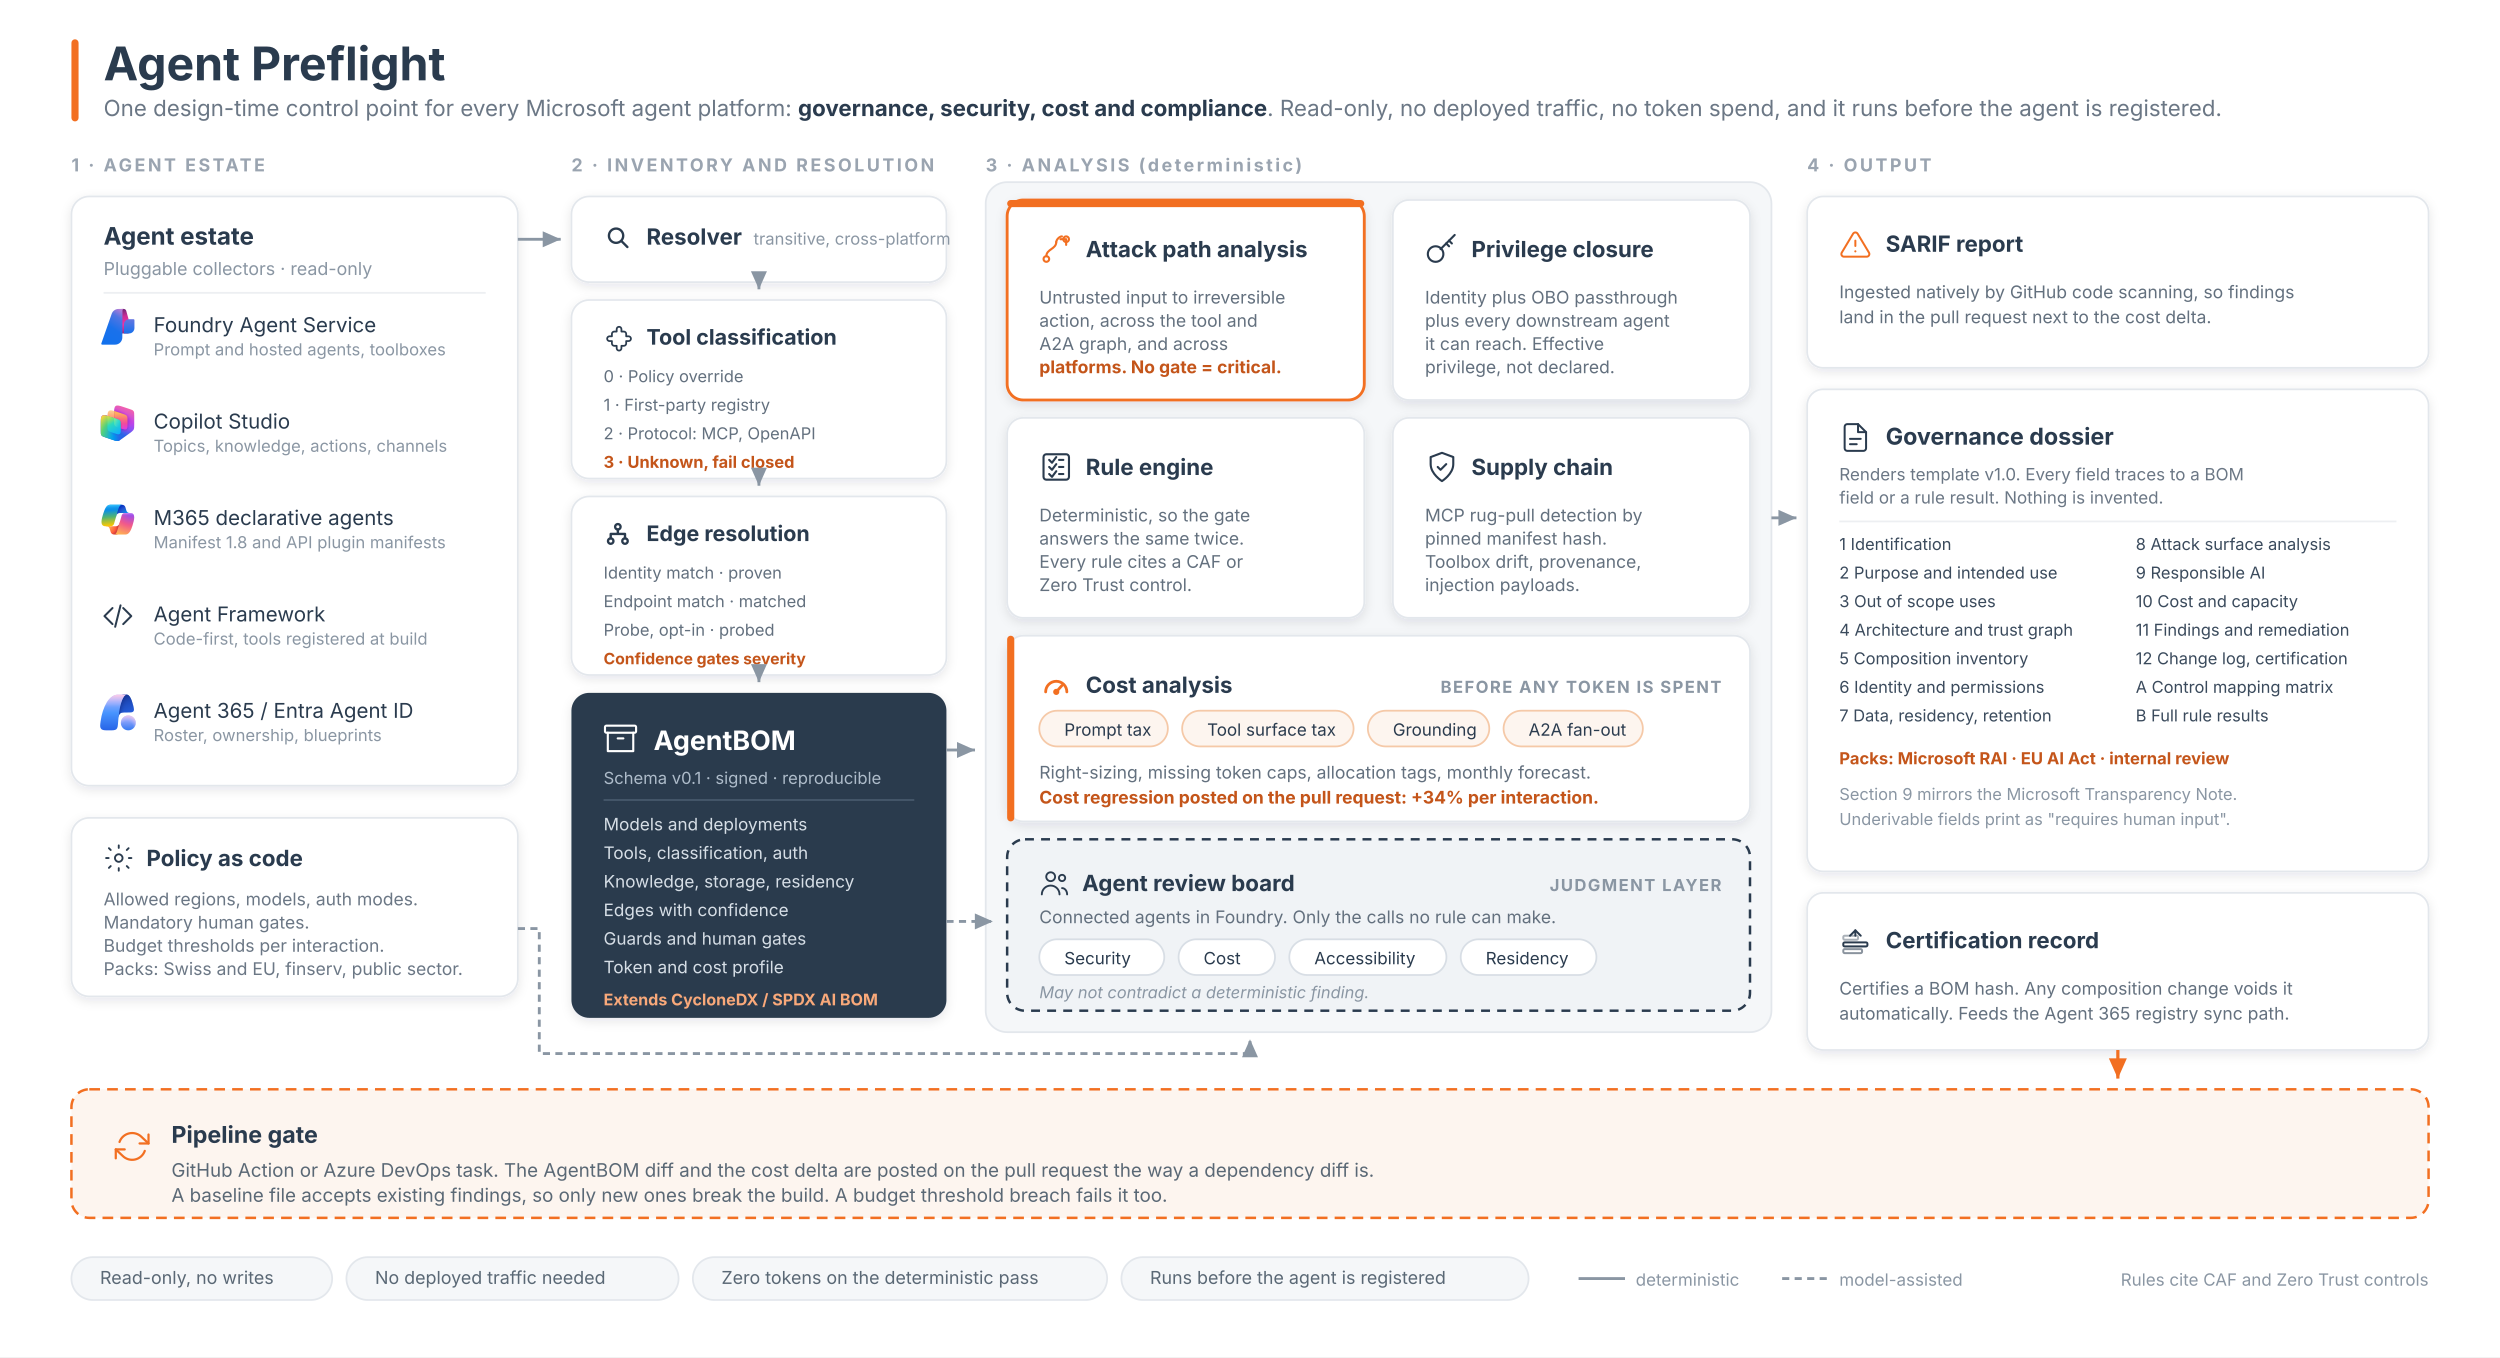
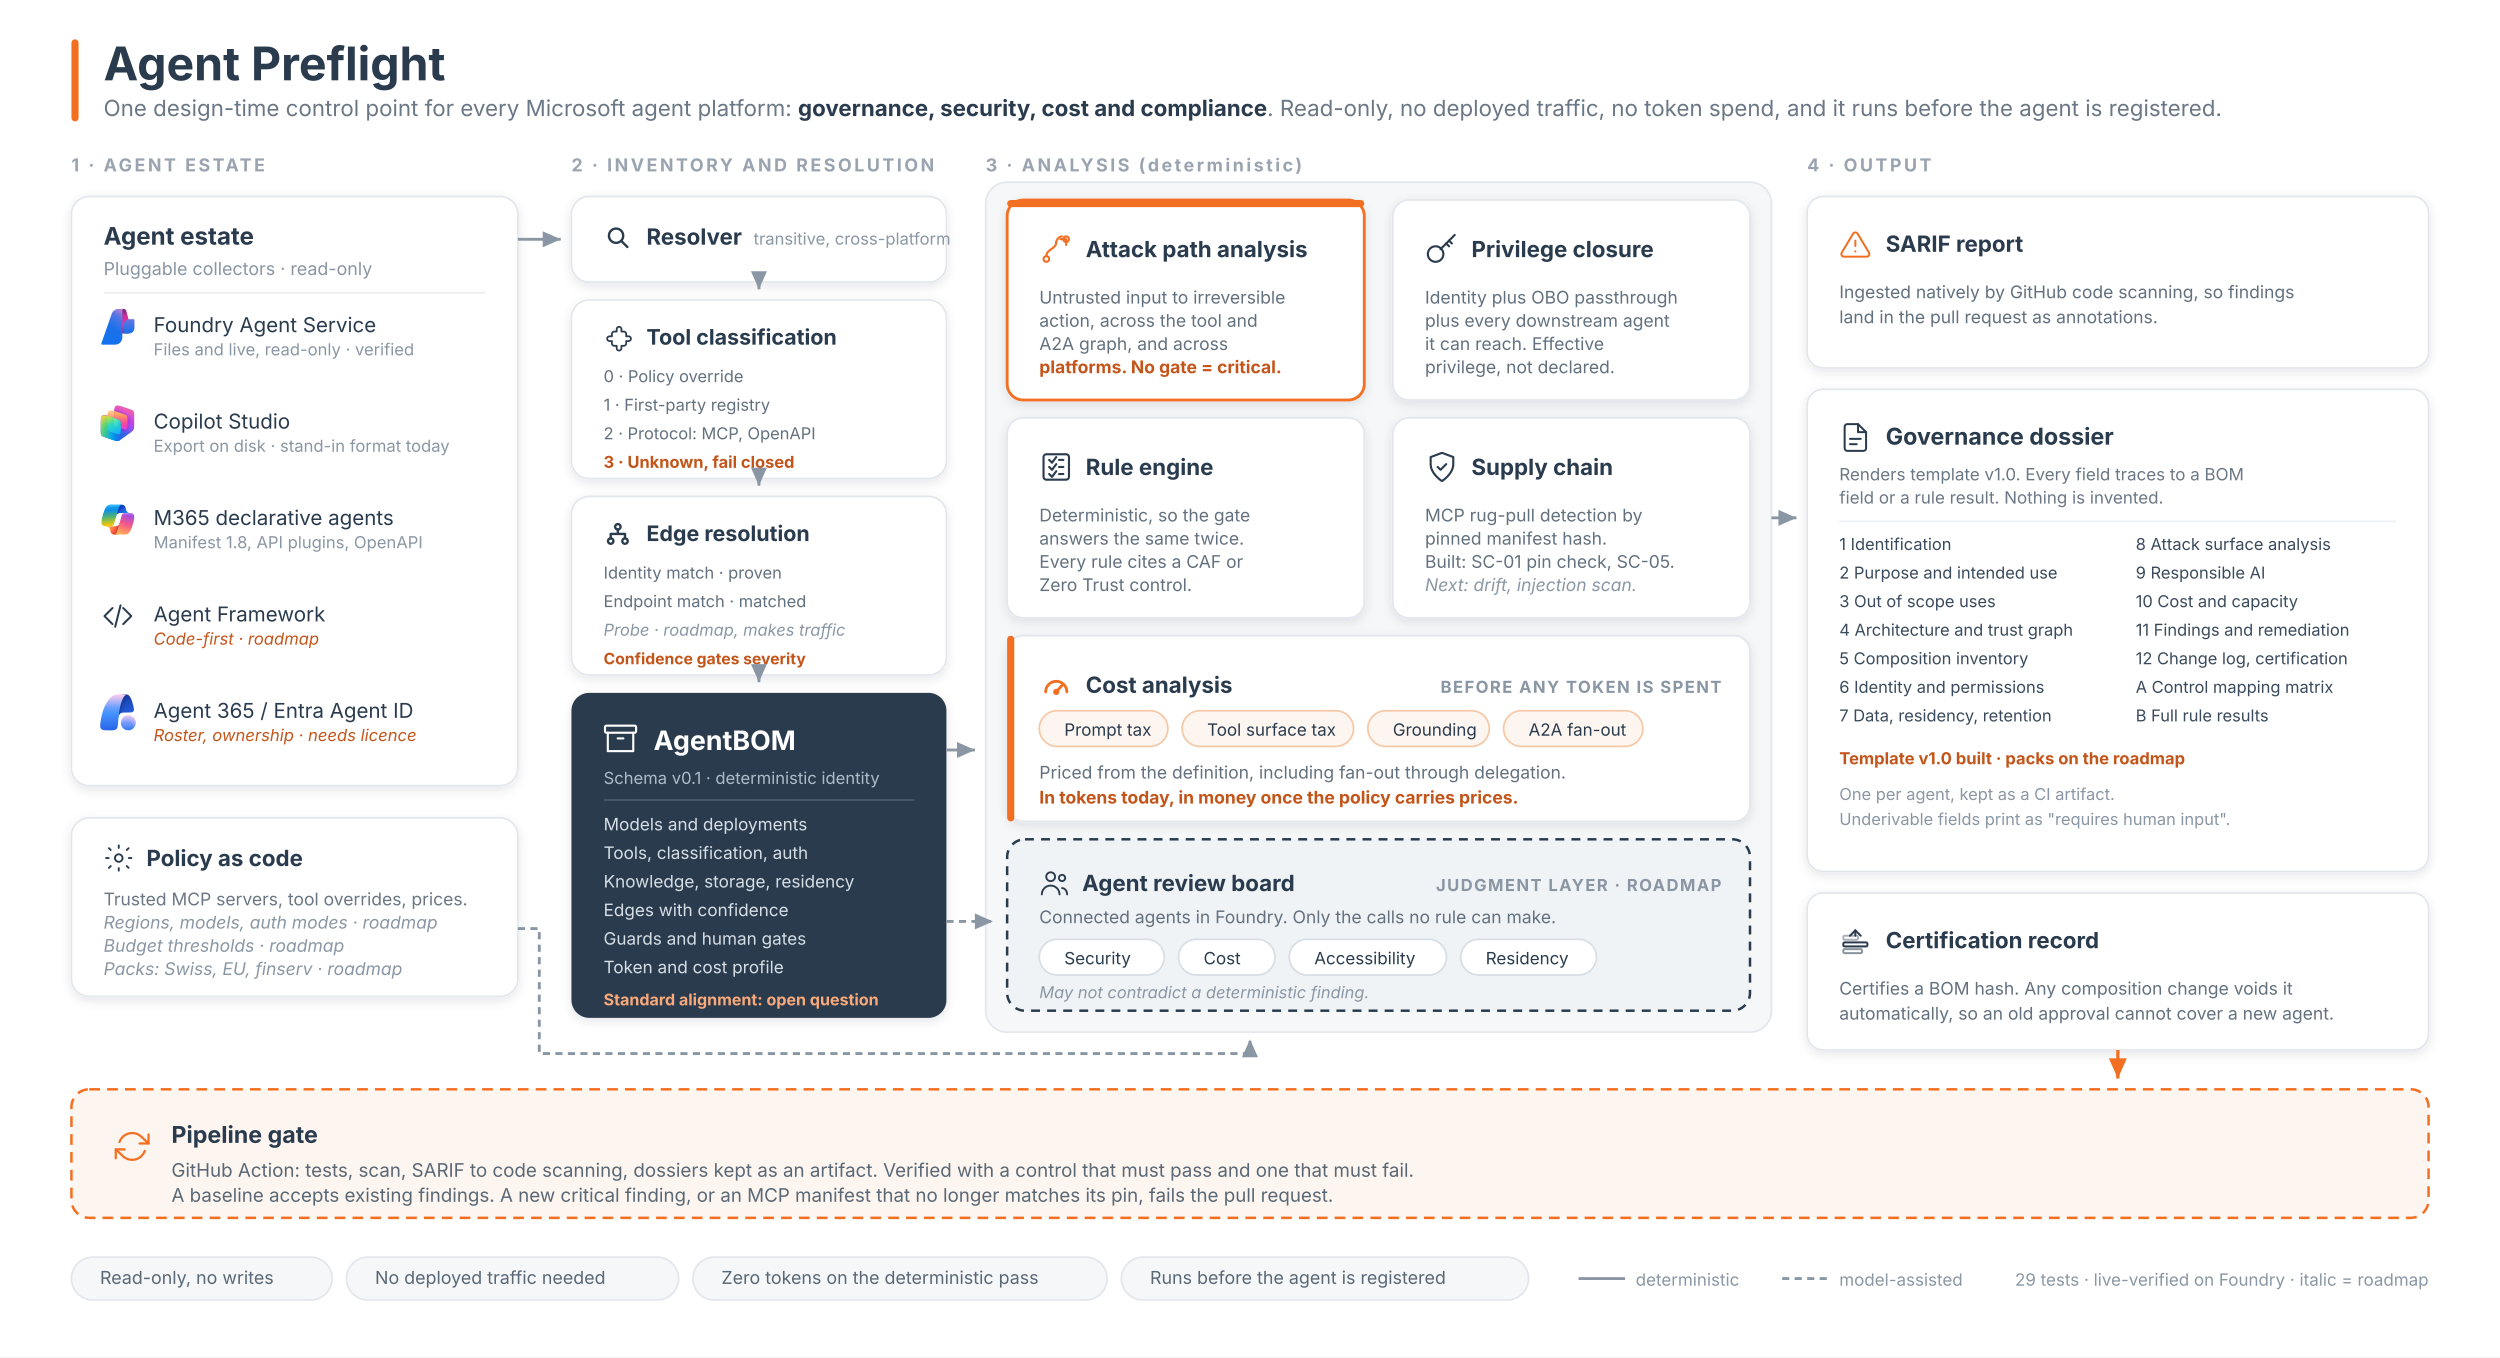
<svg xmlns="http://www.w3.org/2000/svg" viewBox="0 0 1400 760" width="1400" height="760" font-family="Segoe UI, Inter, system-ui, -apple-system, Arial, sans-serif">
  <defs>
    <filter id="sh" x="-20%" y="-20%" width="140%" height="140%">
      <feDropShadow dx="0" dy="2" stdDeviation="3" flood-color="#0B1B2B" flood-opacity="0.10" />
    </filter>
    <marker id="ah" viewBox="0 0 10 10" refX="9" refY="5" markerWidth="7" markerHeight="7" orient="auto-start-reverse">
      <path d="M0,1 L9,5 L0,9 z" fill="#8A96A3" />
    </marker>
    <marker id="aho" viewBox="0 0 10 10" refX="9" refY="5" markerWidth="7" markerHeight="7" orient="auto-start-reverse">
      <path d="M0,1 L9,5 L0,9 z" fill="#F26F21" />
    </marker>
    <symbol id="ico-brain" viewBox="0 0 24 24" fill="none" stroke="currentColor" stroke-width="1.5" stroke-linecap="round" stroke-linejoin="round">
      <path d="M12 5C12 3.343 13.343 2 15 2c1.657 0 3 1.343 3 3 1.105 0 2 .895 2 2v1.5c0 .828-.672 1.5-1.5 1.5H19v3c0 2.761-2.239 5-5 5h-4c-2.761 0-5-2.239-5-5V10H4.5C3.672 10 3 9.328 3 8.5V7c0-1.105.895-2 2-2 0-1.657 1.343-3 3-3 1.657 0 3 1.343 3 3h1z" />
      <line x1="9" y1="17" x2="9" y2="21" />
      <line x1="15" y1="17" x2="15" y2="21" />
      <line x1="9" y1="21" x2="15" y2="21" />
    </symbol>
    <symbol id="ico-puzzle" viewBox="0 0 24 24" fill="none" stroke="currentColor" stroke-width="1.5" stroke-linecap="round" stroke-linejoin="round">
      <path d="M19 11V9a2 2 0 0 0-2-2h-2V5a2 2 0 0 0-4 0v2H9a2 2 0 0 0-2 2v2H5a2 2 0 0 0 0 4h2v2a2 2 0 0 0 2 2h2v2a2 2 0 0 0 4 0v-2h2a2 2 0 0 0 2-2v-2h2a2 2 0 0 0 0-4h-2z" />
    </symbol>
    <symbol id="ico-code" viewBox="0 0 24 24" fill="none" stroke="currentColor" stroke-width="1.5" stroke-linecap="round" stroke-linejoin="round">
      <polyline points="16,18 22,12 16,6" />
      <polyline points="8,6 2,12 8,18" />
      <line x1="14" y1="4" x2="10" y2="20" />
    </symbol>
    <symbol id="ico-org" viewBox="0 0 24 24" fill="none" stroke="currentColor" stroke-width="2" stroke-linecap="round" stroke-linejoin="round">
      <circle cx="12" cy="6" r="2.3" />
      <circle cx="6" cy="18" r="2.3" />
      <circle cx="18" cy="18" r="2.3" />
      <path d="M12 8.3 V12 M6 12 H18 M6 12 V15.7 M18 12 V15.7" />
    </symbol>
    <symbol id="ico-search" viewBox="0 0 24 24" fill="none" stroke="currentColor" stroke-width="2" stroke-linecap="round" stroke-linejoin="round">
      <circle cx="10.5" cy="10.5" r="6" />
      <line x1="15" y1="15" x2="20" y2="20" />
    </symbol>
    <symbol id="ico-archive" viewBox="0 0 24 24" fill="none" stroke="currentColor" stroke-width="1.5" stroke-linecap="round" stroke-linejoin="round">
      <polyline points="21,8 21,21 3,21 3,8" />
      <rect x="1" y="3" width="22" height="5" rx="1" />
      <line x1="10" y1="12" x2="14" y2="12" />
    </symbol>
    <symbol id="ico-route" viewBox="0 0 24 24" fill="none" stroke="currentColor" stroke-width="1.5" stroke-linecap="round" stroke-linejoin="round">
      <circle cx="5" cy="19" r="2" />
      <circle cx="19" cy="5" r="2" />
      <path d="M5 17C5 12 12 12 12 7" />
      <path d="M12 7C12 5.343 14.343 3 16 3" />
      <polyline points="15,5 19,5 19,9" />
    </symbol>
    <symbol id="ico-key" viewBox="0 0 24 24" fill="none" stroke="currentColor" stroke-width="1.5" stroke-linecap="round" stroke-linejoin="round">
      <circle cx="7.5" cy="15.5" r="5.5" />
      <path d="M21 2L11 12" />
      <path d="M15 8l2 2" />
      <path d="M17 6l2 2" />
    </symbol>
    <symbol id="ico-checklist" viewBox="0 0 24 24" fill="none" stroke="currentColor" stroke-width="1.5" stroke-linecap="round" stroke-linejoin="round">
      <rect x="3" y="3" width="18" height="18" rx="2" />
      <polyline points="7,12 9,14 12,10" />
      <line x1="14" y1="12" x2="17" y2="12" />
      <polyline points="7,7 9,9 12,5" />
      <line x1="14" y1="7" x2="17" y2="7" />
      <polyline points="7,17 9,19 12,15" />
      <line x1="14" y1="17" x2="17" y2="17" />
    </symbol>
    <symbol id="ico-shield" viewBox="0 0 24 24" fill="none" stroke="currentColor" stroke-width="1.5" stroke-linecap="round" stroke-linejoin="round">
      <path d="M12 22C12 22 4 17 4 10V5l8-3 8 3v5c0 7-8 12-8 12z" />
      <polyline points="9,12 11,14 15,10" />
    </symbol>
    <symbol id="ico-people" viewBox="0 0 24 24" fill="none" stroke="currentColor" stroke-width="1.5" stroke-linecap="round" stroke-linejoin="round">
      <circle cx="9" cy="7" r="3.5" />
      <path d="M2 21c0-3.866 3.134-7 7-7s7 3.134 7 7" />
      <circle cx="18" cy="8" r="2.5" />
      <path d="M22 21c0-2.761-1.791-5-4-5" />
    </symbol>
    <symbol id="ico-settings" viewBox="0 0 24 24" fill="none" stroke="currentColor" stroke-width="1.5" stroke-linecap="round" stroke-linejoin="round">
      <circle cx="12" cy="12" r="3" />
      <path d="M12 2v2M12 20v2M4.22 4.22l1.42 1.42M18.36 18.36l1.42 1.42M2 12h2M20 12h2M4.22 19.78l1.42-1.42M18.36 5.64l1.42-1.42" />
    </symbol>
    <symbol id="ico-warning" viewBox="0 0 24 24" fill="none" stroke="currentColor" stroke-width="1.5" stroke-linecap="round" stroke-linejoin="round">
      <path d="M10.29 3.86L1.82 18a2 2 0 0 0 1.71 3h16.94a2 2 0 0 0 1.71-3L13.71 3.86a2 2 0 0 0-3.42 0z" />
      <line x1="12" y1="9" x2="12" y2="13" />
      <circle cx="12" cy="17" r="0.8" fill="currentColor" stroke="none" />
    </symbol>
    <symbol id="ico-document" viewBox="0 0 24 24" fill="none" stroke="currentColor" stroke-width="1.5" stroke-linecap="round" stroke-linejoin="round">
      <path d="M14 2H6a2 2 0 0 0-2 2v16a2 2 0 0 0 2 2h12a2 2 0 0 0 2-2V8z" />
      <polyline points="14,2 14,8 20,8" />
      <line x1="8" y1="13" x2="16" y2="13" />
      <line x1="8" y1="17" x2="13" y2="17" />
    </symbol>
    <symbol id="ico-version" viewBox="0 0 24 24" fill="none" stroke="currentColor" stroke-width="1.5" stroke-linecap="round" stroke-linejoin="round">
      <path d="M12 8V4l-4 4" />
      <path d="M12 4l4 4" />
      <rect x="3" y="13" width="18" height="3" rx="1" />
      <rect x="3" y="18" width="14" height="3" rx="1" opacity="0.55" />
      <rect x="3" y="8" width="11" height="3" rx="1" opacity="0.4" />
    </symbol>
    <symbol id="ico-refresh" viewBox="0 0 24 24" fill="none" stroke="currentColor" stroke-width="1.5" stroke-linecap="round" stroke-linejoin="round">
      <polyline points="23,4 23,10 17,10" />
      <polyline points="1,20 1,14 7,14" />
      <path d="M3.51 9a9 9 0 0 1 14.85-3.36L23 10M1 14l4.64 4.36A9 9 0 0 0 20.49 15" />
    </symbol>
    <symbol id="ico-gauge" viewBox="0 0 24 24" fill="none" stroke="currentColor" stroke-width="2" stroke-linecap="round" stroke-linejoin="round">
      <path d="M4.5 17 A7.5 7.5 0 0 1 19.5 17" />
      <line x1="12" y1="17" x2="16" y2="12.5" />
      <circle cx="12" cy="17" r="1.2" />
    </symbol>
    <symbol id="ico-foundry" viewBox="0 0 18 18">
      <defs>
        <linearGradient id="fd1" x1="-603.563" y1="-218.378" x2="-606.6" y2="-206.22" gradientTransform="translate(617.126 -205.758) scale(1 -1)" gradientUnits="userSpaceOnUse">
          <stop offset="0" stop-color="#712575" />
          <stop offset=".18" stop-color="#bf2c92" />
          <stop offset=".4" stop-color="#f131a5" />
          <stop offset=".72" stop-color="#c92d96" />
          <stop offset="1" stop-color="#712575" />
        </linearGradient>
        <linearGradient id="fd2" x1="-602.412" y1="-206.025" x2="-602.412" y2="-223.175" gradientTransform="translate(617.126 -205.758) scale(1 -1)" gradientUnits="userSpaceOnUse">
          <stop offset="0" stop-color="#da7ed0" />
          <stop offset=".3" stop-color="#6276e1" />
          <stop offset=".67" stop-color="#1d71eb" />
          <stop offset="1" stop-color="#1171ed" />
        </linearGradient>
        <linearGradient id="fd3" x1="-603.438" y1="-206.414" x2="-614.807" y2="-224.644" gradientTransform="translate(617.126 -205.758) scale(1 -1)" gradientUnits="userSpaceOnUse">
          <stop offset="0" stop-color="#da7ed0" />
          <stop offset=".25" stop-color="#5175e3" />
          <stop offset=".54" stop-color="#1a71eb" />
          <stop offset="1" stop-color="#1171ed" />
        </linearGradient>
      </defs>
      <path d="m12.061.012c.534,0,1.008.401,1.178.984s1.166,4.19,1.166,4.19v7.166h-3.607l.073-12.352h1.19v.012Z" fill="url(#fd1)" fill-rule="evenodd" />
      <path d="m17.356,5.611c0-.255-.206-.449-.449-.449h-2.126c-1.494,0-2.709,1.215-2.709,2.709v4.494h2.575c1.494,0,2.709-1.215,2.709-2.709v-4.045Z" fill="url(#fd2)" />
      <path d="m12.061.012c-.413,0-.741.328-.741.741l-.073,13.64c0,1.992-1.615,3.607-3.607,3.607H1.093c-.316,0-.522-.304-.425-.595L5.915,2.429C6.425.984,7.785.012,9.316.012h2.757-.012Z" fill="url(#fd3)" fill-rule="evenodd" />
    </symbol>
    <symbol id="ico-cstudio" viewBox="0 0 96 96">
      <defs>
        <linearGradient id="cs0" x1="53.5" y1="77" x2="81" y2="10" gradientUnits="userSpaceOnUse">
          <stop stop-color="#2764E7" />
          <stop offset="0.307" stop-color="#8B52F4" />
          <stop offset="0.545" stop-color="#BB45EA" />
          <stop offset="0.804" stop-color="#DB56C6" />
          <stop offset="1" stop-color="#F462AB" />
        </linearGradient>
        <radialGradient id="cs1" cx="0" cy="0" r="1" gradientUnits="userSpaceOnUse" gradientTransform="translate(52.5 45) rotate(43.8065) scale(33.9485 21.4653)">
          <stop offset="0.549" stop-color="#5B2AB5" />
          <stop offset="1" stop-color="#A931D8" stop-opacity="0" />
        </radialGradient>
        <radialGradient id="cs2" cx="0" cy="0" r="1" gradientUnits="userSpaceOnUse" gradientTransform="translate(44 34) rotate(17.7004) scale(49.3356 24.5964)">
          <stop offset="0.528" stop-color="#9529C2" />
          <stop offset="1" stop-color="#DD3CE2" stop-opacity="0" />
        </radialGradient>
        <radialGradient id="cs3" cx="0" cy="0" r="1" gradientUnits="userSpaceOnUse" gradientTransform="translate(61.3922 89.3373) rotate(-124.89) scale(82.0935 82.0935)">
          <stop stop-color="#2764E7" />
          <stop offset="0.225" stop-color="#0094F0" />
          <stop offset="0.443" stop-color="#19B2CE" />
          <stop offset="0.7" stop-color="#52D17C" />
          <stop offset="1" stop-color="#FFD638" />
        </radialGradient>
        <linearGradient id="cs4" x1="19.544" y1="82.71" x2="53.845" y2="82.71" gradientUnits="userSpaceOnUse">
          <stop stop-color="#16BBDA" stop-opacity="0" />
          <stop offset="0.535" stop-color="#0094F0" />
          <stop offset="1" stop-color="#2764E7" />
        </linearGradient>
        <radialGradient id="cs5" cx="0" cy="0" r="1" gradientTransform="matrix(23 12.9998 8.90874 -13.0499 43 67.9995)" gradientUnits="userSpaceOnUse">
          <stop stop-color="#1B44B1" />
          <stop offset="1" stop-color="#367AF2" stop-opacity="0" />
        </radialGradient>
        <linearGradient id="cs6" x1="33.5" y1="32.5" x2="34" y2="13" gradientUnits="userSpaceOnUse">
          <stop stop-color="#FF9C70" />
          <stop offset="1" stop-color="#FFD394" />
        </linearGradient>
        <linearGradient id="cs8" x1="58" y1="20" x2="58.5" y2="64.5" gradientUnits="userSpaceOnUse">
          <stop stop-color="#FFB357" />
          <stop offset="0.38" stop-color="#FB6F7B" />
          <stop offset="0.66" stop-color="#F24A9D" />
          <stop offset="1" stop-color="#DD3CE2" />
        </linearGradient>
        <radialGradient id="cs9" cx="0" cy="0" r="1" gradientUnits="userSpaceOnUse" gradientTransform="translate(40 54) rotate(12.702) scale(24.0895 24.0895)">
          <stop offset="0.568" stop-color="#D7257D" />
          <stop offset="1" stop-color="#F462AB" stop-opacity="0" />
        </radialGradient>
        <linearGradient id="cs10" x1="50.03" y1="77.371" x2="20" y2="25.687" gradientUnits="userSpaceOnUse">
          <stop stop-color="#0FAFFF" />
          <stop offset="0.548" stop-color="#2BDABE" />
          <stop offset="0.766" stop-color="#88E06C" />
          <stop offset="1" stop-color="#FFD638" />
        </linearGradient>
        <linearGradient id="cs11" x1="36" y1="44.5" x2="53" y2="50.5" gradientUnits="userSpaceOnUse">
          <stop stop-color="#76EB95" />
          <stop offset="1" stop-color="#3BD5FF" stop-opacity="0" />
        </linearGradient>
      </defs>
      <path d="M64.324 4.774C52.312 0.77 46.305 -1.23 42.152 1.763C38 4.756 38 11.087 38 23.749V33.999L28.324 30.774C16.312 26.77 10.305 24.77 6.152 27.763C2 30.756 2 37.087 2 49.749V67.585C2 74.542 2 78.021 3.887 80.64C5.774 83.259 9.076 84.36 15.676 86.56L20.002 87.999L20 88.001L33.891 92.63C41.053 95.017 44.634 96.212 48.217 95.661C51.8 95.111 54.858 92.896 60.973 88.468L79.596 74.984C84.624 71.342 87.571 69.203 89.369 66.757C89.551 66.519 89.721 66.27 89.879 66.005C90.05 65.73 90.212 65.452 90.359 65.163C92 61.95 92 58.195 92 50.685V28.415C92 21.458 92.001 17.979 90.113 15.36C88.226 12.742 84.924 11.643 78.324 9.442L64.324 4.774Z" fill="url(#cs0)" />
      <path d="M64.324 4.774C52.312 0.77 46.305 -1.23 42.152 1.763C38 4.756 38 11.087 38 23.749V33.999L28.324 30.774C16.312 26.77 10.305 24.77 6.152 27.763C2 30.756 2 37.087 2 49.749V67.585C2 74.542 2 78.021 3.887 80.64C5.774 83.259 9.076 84.36 15.676 86.56L20.002 87.999L20 88.001L33.891 92.63C41.053 95.017 44.634 96.212 48.217 95.661C51.8 95.111 54.858 92.896 60.973 88.468L79.596 74.984C84.624 71.342 87.571 69.203 89.369 66.757C89.551 66.519 89.721 66.27 89.879 66.005C90.05 65.73 90.212 65.452 90.359 65.163C92 61.95 92 58.195 92 50.685V28.415C92 21.458 92.001 17.979 90.113 15.36C88.226 12.742 84.924 11.643 78.324 9.442L64.324 4.774Z" fill="url(#cs1)" />
      <path d="M64.324 4.774C52.312 0.77 46.305 -1.23 42.152 1.763C38 4.756 38 11.087 38 23.749V33.999L28.324 30.774C16.312 26.77 10.305 24.77 6.152 27.763C2 30.756 2 37.087 2 49.749V67.585C2 74.542 2 78.021 3.887 80.64C5.774 83.259 9.076 84.36 15.676 86.56L20.002 87.999L20 88.001L33.891 92.63C41.053 95.017 44.634 96.212 48.217 95.661C51.8 95.111 54.858 92.896 60.973 88.468L79.596 74.984C84.624 71.342 87.571 69.203 89.369 66.757C89.551 66.519 89.721 66.27 89.879 66.005C90.05 65.73 90.212 65.452 90.359 65.163C92 61.95 92 58.195 92 50.685V28.415C92 21.458 92.001 17.979 90.113 15.36C88.226 12.742 84.924 11.643 78.324 9.442L64.324 4.774Z" fill="url(#cs2)" />
      <path d="M56 54.415C56 47.458 56 43.979 54.112 41.36C52.225 38.742 48.925 37.642 42.325 35.441L28.325 30.775C16.312 26.771 10.306 24.768 6.153 27.762C2 30.755 2 37.086 2 49.748V67.585C2 74.542 2 78.021 3.888 80.639C5.775 83.258 9.075 84.358 15.675 86.558L29.675 91.225C41.688 95.229 47.694 97.231 51.847 94.238C56 91.245 56 84.914 56 72.251V54.415Z" fill="url(#cs3)" />
      <path d="M56 54.415C56 47.458 56 43.979 54.112 41.36C52.225 38.742 48.925 37.642 42.325 35.441L28.325 30.775C16.312 26.771 10.306 24.768 6.153 27.762C2 30.755 2 37.086 2 49.748V67.585C2 74.542 2 78.021 3.888 80.639C5.775 83.258 9.075 84.358 15.675 86.558L29.675 91.225C41.688 95.229 47.694 97.231 51.847 94.238C56 91.245 56 84.914 56 72.251V54.415Z" fill="url(#cs4)" />
      <path d="M92 50.685C92 58.195 92 61.95 90.359 65.163C90.212 65.452 90.05 65.73 89.879 66.005C89.721 66.27 89.551 66.519 89.369 66.757C87.571 69.203 84.624 71.342 79.596 74.983L60.973 88.468C54.858 92.896 51.8 95.111 48.217 95.661C44.634 96.212 41.053 95.017 33.891 92.63L25.216 89.739L20 88L20.002 87.999L16.782 86.928L15.222 86.407C8.923 84.307 5.73 83.198 3.887 80.64C2 78.021 2 74.542 2 67.585V49.749C2 48.432 2.001 47.184 2.006 46.001L56 61.501L92 35.001V50.685Z" fill="url(#cs5)" />
      <path d="M38.074 15.104C31.303 13.067 27.222 12.55 24.152 14.762C21.079 16.977 20.281 21.02 20.073 28.103C22.463 28.822 25.189 29.731 28.323 30.775L37.999 34V23.749C37.999 20.457 38.001 17.593 38.074 15.104Z" fill="url(#cs6)" />
      <path d="M38.074 15.104C38.001 17.592 38 20.456 38 23.748V41.585C38 48.542 38 52.021 39.888 54.64C41.775 57.258 45.076 58.359 51.676 60.559L56 62C64.003 64.668 68.004 66.001 70.84 64.141C71.011 64.028 71.177 63.909 71.338 63.782C74 61.68 74 57.462 74 49.026V41.415C74 34.458 74 30.979 72.112 28.36C70.225 25.742 66.924 24.641 60.324 22.441L46.324 17.774C43.19 16.73 40.464 15.822 38.074 15.104Z" fill="url(#cs8)" />
      <path d="M38.074 15.104C38.001 17.592 38 20.456 38 23.748V41.585C38 48.542 38 52.021 39.888 54.64C41.775 57.258 45.076 58.359 51.676 60.559L56 62C64.003 64.668 68.004 66.001 70.84 64.141C71.011 64.028 71.177 63.909 71.338 63.782C74 61.68 74 57.462 74 49.026V41.415C74 34.458 74 30.979 72.112 28.36C70.225 25.742 66.924 24.641 60.324 22.441L46.324 17.774C43.19 16.73 40.464 15.822 38.074 15.104Z" fill="url(#cs9)" />
      <path d="M20.074 28.104C20.001 30.592 20 33.456 20 36.748V54.585C20 61.542 20 65.021 21.888 67.64C23.775 70.258 27.076 71.359 33.676 73.559L37.975 74.992C46.001 77.667 50.015 79.005 52.855 77.131C53.016 77.025 53.172 76.912 53.324 76.793C56 74.691 56 70.461 56 62V54.415C56 47.458 56 43.979 54.112 41.36C52.225 38.742 48.924 37.641 42.324 35.441L28.324 30.774C25.19 29.73 22.464 28.823 20.074 28.104Z" fill="url(#cs10)" />
      <path d="M38 41.585C38 48.542 38 52.021 39.888 54.64C41.775 57.258 45.076 58.358 51.676 60.559L56 62V54.415C56 47.458 56 43.979 54.112 41.36C52.225 38.742 48.924 37.641 42.324 35.441L38 34V41.585Z" fill="url(#cs11)" />
    </symbol>
    <symbol id="ico-m365copilot" viewBox="0 0 48 48">
      <defs>
        <radialGradient id="mc0" cx="0" cy="0" r="1" gradientUnits="userSpaceOnUse" gradientTransform="translate(38.005 20.5144) rotate(-129.304) scale(17.3033 16.2706)">
          <stop offset="0.096" stop-color="#00AEFF" />
          <stop offset="0.773" stop-color="#2253CE" />
          <stop offset="1" stop-color="#0736C4" />
        </radialGradient>
        <radialGradient id="mc1" cx="0" cy="0" r="1" gradientUnits="userSpaceOnUse" gradientTransform="translate(11.1215 32.8171) rotate(51.84) scale(15.9912 15.5119)">
          <stop stop-color="#FFB657" />
          <stop offset="0.634" stop-color="#FF5F3D" />
          <stop offset="0.923" stop-color="#C02B3C" />
        </radialGradient>
        <linearGradient id="mc2" x1="12.5" y1="7.5" x2="14.788" y2="33.975" gradientUnits="userSpaceOnUse">
          <stop offset="0.156" stop-color="#0D91E1" />
          <stop offset="0.487" stop-color="#52B471" />
          <stop offset="0.652" stop-color="#98BD42" />
          <stop offset="0.937" stop-color="#FFC800" />
        </linearGradient>
        <linearGradient id="mc3" x1="14.5" y1="4" x2="15.75" y2="32.885" gradientUnits="userSpaceOnUse">
          <stop stop-color="#3DCBFF" />
          <stop offset="0.247" stop-color="#0588F7" stop-opacity="0" />
        </linearGradient>
        <radialGradient id="mc4" cx="0" cy="0" r="1" gradientUnits="userSpaceOnUse" gradientTransform="translate(41.3187 12.2813) rotate(109.274) scale(38.3873 45.9867)">
          <stop offset="0.066" stop-color="#8C48FF" />
          <stop offset="0.5" stop-color="#F2598A" />
          <stop offset="0.896" stop-color="#FFB152" />
        </radialGradient>
        <linearGradient id="mc5" x1="42.586" y1="13.346" x2="42.569" y2="21.215" gradientUnits="userSpaceOnUse">
          <stop offset="0.058" stop-color="#F8ADFA" />
          <stop offset="0.708" stop-color="#A86EDD" stop-opacity="0" />
        </linearGradient>
      </defs>
      <path d="M34.142 7.325C33.563 5.354 31.755 4 29.7 4L28.349 4C26.114 4 24.198 5.596 23.795 7.794L21.48 20.407L22.055 18.442C22.632 16.468 24.442 15.111 26.499 15.111H34.352L37.646 16.394L40.821 15.111H39.895C37.84 15.111 36.032 13.757 35.453 11.786L34.142 7.325Z" fill="url(#mc0)" />
      <path d="M14.331 40.656C14.903 42.637 16.716 44 18.778 44H21.649C24.159 44 26.212 41.999 26.277 39.489L26.589 27.327L25.935 29.56C25.358 31.533 23.548 32.889 21.492 32.889L13.573 32.889L10.75 31.357L7.693 32.889H8.605C10.666 32.889 12.48 34.252 13.052 36.233L14.331 40.656Z" fill="url(#mc1)" />
      <path d="M29.499 4H13.46C8.877 4 6.128 10.057 4.295 16.113C2.123 23.289 -0.719 32.885 7.503 32.885H14.428C16.498 32.885 18.315 31.517 18.884 29.527C20.088 25.314 22.198 17.965 23.855 12.371C24.698 9.528 25.399 7.087 26.476 5.566C27.08 4.714 28.086 4 29.499 4Z" fill="url(#mc2)" />
      <path d="M29.499 4H13.46C8.877 4 6.128 10.057 4.295 16.113C2.123 23.289 -0.719 32.885 7.503 32.885H14.428C16.498 32.885 18.315 31.517 18.884 29.527C20.088 25.314 22.198 17.965 23.855 12.371C24.698 9.528 25.399 7.087 26.476 5.566C27.08 4.714 28.086 4 29.499 4Z" fill="url(#mc3)" />
      <path d="M18.498 44H34.537C39.12 44 41.87 37.942 43.703 31.885C45.874 24.708 48.716 15.11 40.495 15.11H33.569C31.5 15.11 29.683 16.478 29.114 18.468C27.91 22.682 25.8 30.032 24.142 35.627C23.3 38.471 22.598 40.913 21.521 42.434C20.918 43.286 19.911 44 18.498 44Z" fill="url(#mc4)" />
      <path d="M18.498 44H34.537C39.12 44 41.87 37.942 43.703 31.885C45.874 24.708 48.716 15.11 40.495 15.11H33.569C31.5 15.11 29.683 16.478 29.114 18.468C27.91 22.682 25.8 30.032 24.142 35.627C23.3 38.471 22.598 40.913 21.521 42.434C20.918 43.286 19.911 44 18.498 44Z" fill="url(#mc5)" />
    </symbol>
    <symbol id="ico-agent365" viewBox="0 0 96 96">
      <defs>
        <linearGradient id="a30" x1="62" y1="5.5" x2="87" y2="64.5" gradientUnits="userSpaceOnUse">
          <stop stop-color="#1B44B1" />
          <stop offset="1" stop-color="#2764E7" />
        </linearGradient>
        <radialGradient id="a31" cx="0" cy="0" r="1" gradientUnits="userSpaceOnUse" gradientTransform="translate(80.5 71) rotate(-92.0166) scale(71.0441 31.9304)">
          <stop offset="0.539" stop-color="#2052CB" stop-opacity="0" />
          <stop offset="1" stop-color="#163697" />
        </radialGradient>
        <linearGradient id="a32" x1="96.602" y1="96" x2="96.713" y2="56" gradientUnits="userSpaceOnUse">
          <stop stop-color="#367AF2" />
          <stop offset="1" stop-color="#BABAFF" />
        </linearGradient>
        <radialGradient id="a33" cx="0" cy="0" r="1" gradientUnits="userSpaceOnUse" gradientTransform="translate(71 93.7778) rotate(-74.268) scale(40.9795 35.3954)">
          <stop offset="0.514" stop-color="#BABAFF" stop-opacity="0" />
          <stop offset="1" stop-color="#FECBE6" />
        </radialGradient>
        <linearGradient id="a34" x1="57" y1="0" x2="57" y2="96" gradientUnits="userSpaceOnUse">
          <stop stop-color="#BABAFF" />
          <stop offset="0.513" stop-color="#4894FE" />
          <stop offset="1" stop-color="#2764E7" />
        </linearGradient>
        <linearGradient id="a35" x1="51" y1="33.5" x2="51" y2="0" gradientUnits="userSpaceOnUse">
          <stop stop-color="#BABAFF" stop-opacity="0" />
          <stop offset="1" stop-color="#FECBE6" />
        </linearGradient>
      </defs>
      <path d="M48.627 23.992C48.443 16.956 48.351 13.439 49.351 10.631C50.915 6.241 54.315 2.751 58.663 1.073C61.443 0 64.962 0 72 0C79.11 0 85.263 12.511 89.409 29.936C91.309 37.924 92.26 41.918 89.858 44.959C87.455 48 83.095 48 74.375 48H65C55.652 48 51.192 50.024 49.621 62.007L48.627 23.992Z" fill="url(#a30)" />
      <path d="M48.627 23.992C48.443 16.956 48.351 13.439 49.351 10.631C50.915 6.241 54.315 2.751 58.663 1.073C61.443 0 64.962 0 72 0C79.11 0 85.263 12.511 89.409 29.936C91.309 37.924 92.26 41.918 89.858 44.959C87.455 48 83.095 48 74.375 48H65C55.652 48 51.192 50.024 49.621 62.007L48.627 23.992Z" fill="url(#a31)" />
      <path d="M56 76C56 64.954 64.954 56 76 56C87.046 56 96 64.954 96 76C96 87.046 87.046 96 76 96C64.954 96 56 87.046 56 76Z" fill="url(#a32)" />
      <path d="M56 76C56 64.954 64.954 56 76 56C87.046 56 96 64.954 96 76C96 87.046 87.046 96 76 96C64.954 96 56 87.046 56 76Z" fill="url(#a33)" />
      <path d="M48 0C25.334 0 6.897 31.712 1.561 72.064C0.173 82.567 -0.522 87.819 3.063 91.91C6.649 96 12.432 96 24 96C35.135 96 40.703 96 44.161 92.77C47.62 89.541 48.02 83.698 48.82 72.013C51.476 33.214 60.354 0 72 0H48Z" fill="url(#a34)" />
      <path d="M48 0C25.334 0 6.897 31.712 1.561 72.064C0.173 82.567 -0.522 87.819 3.063 91.91C6.649 96 12.432 96 24 96C35.135 96 40.703 96 44.161 92.77C47.62 89.541 48.02 83.698 48.82 72.013C51.476 33.214 60.354 0 72 0H48Z" fill="url(#a35)" />
    </symbol>
  </defs>
  <rect width="1400" height="760" fill="#FFFFFF" />
  <rect x="40" y="22" width="4" height="46" rx="2" fill="#F26F21" />
  <text x="58" y="45" font-size="26" font-weight="700" fill="#2A3B4E">Agent Preflight</text>
  <text x="58" y="65" font-size="12.5" fill="#6B7785">One design-time control point for every Microsoft agent platform: <tspan font-weight="700" fill="#2A3B4E">governance, security, cost and compliance</tspan>. Read-only, no deployed traffic, no token spend, and it runs before the agent is registered.</text>
  <text x="40" y="96" font-size="10" font-weight="700" letter-spacing="1.4" fill="#9AA4B0">1 · AGENT ESTATE</text>
  <text x="320" y="96" font-size="10" font-weight="700" letter-spacing="1.4" fill="#9AA4B0">2 · INVENTORY AND RESOLUTION</text>
  <text x="552" y="96" font-size="10" font-weight="700" letter-spacing="1.4" fill="#9AA4B0">3 · ANALYSIS  (deterministic)</text>
  <text x="1012" y="96" font-size="10" font-weight="700" letter-spacing="1.4" fill="#9AA4B0">4 · OUTPUT</text>
  <rect x="552" y="102" width="440" height="476" rx="12" fill="#F5F7F9" stroke="#E3E7EC" />
  <rect x="40" y="110" width="250" height="330" rx="10" fill="#FFFFFF" stroke="#E3E7EC" filter="url(#sh)" />
  <text x="58" y="137" font-size="13.5" font-weight="700" fill="#2A3B4E">Agent estate</text>
  <text x="58" y="154" font-size="10" fill="#8A96A3">Pluggable collectors · read-only</text>
  <line x1="58" y1="164" x2="272" y2="164" stroke="#EDEFF2" />
  <use href="#ico-foundry" x="56" y="173" width="20" height="20" />
  <text x="86" y="186" font-size="11.5" fill="#2A3B4E">Foundry Agent Service</text>
-   <text x="86" y="199" font-size="9.3" fill="#8A96A3">Prompt and hosted agents, toolboxes</text>
+   <text x="86" y="199" font-size="9.3" fill="#8A96A3">Files and live, read-only · verified</text>
  <use href="#ico-cstudio" x="56" y="227" width="20" height="20" />
  <text x="86" y="240" font-size="11.5" fill="#2A3B4E">Copilot Studio</text>
-   <text x="86" y="253" font-size="9.3" fill="#8A96A3">Topics, knowledge, actions, channels</text>
+   <text x="86" y="253" font-size="9.3" fill="#8A96A3">Export on disk · stand-in format today</text>
  <use href="#ico-m365copilot" x="56" y="281" width="20" height="20" />
  <text x="86" y="294" font-size="11.5" fill="#2A3B4E">M365 declarative agents</text>
-   <text x="86" y="307" font-size="9.3" fill="#8A96A3">Manifest 1.8 and API plugin manifests</text>
+   <text x="86" y="307" font-size="9.3" fill="#8A96A3">Manifest 1.8, API plugins, OpenAPI</text>
  <use href="#ico-code" x="57" y="336" width="18" height="18" color="#2A3B4E" />
  <text x="86" y="348" font-size="11.5" fill="#2A3B4E">Agent Framework</text>
-   <text x="86" y="361" font-size="9.3" fill="#8A96A3">Code-first, tools registered at build</text>
+   <text x="86" y="361" font-size="9.3" fill="#C4551A" font-style="italic">Code-first · roadmap</text>
  <use href="#ico-agent365" x="56" y="389" width="20" height="20" />
  <text x="86" y="402" font-size="11.5" fill="#2A3B4E">Agent 365 / Entra Agent ID</text>
-   <text x="86" y="415" font-size="9.3" fill="#8A96A3">Roster, ownership, blueprints</text>
+   <text x="86" y="415" font-size="9.3" fill="#C4551A" font-style="italic">Roster, ownership · needs licence</text>
  <rect x="40" y="458" width="250" height="100" rx="10" fill="#FFFFFF" stroke="#E3E7EC" filter="url(#sh)" />
  <use href="#ico-settings" x="58" y="472" width="17" height="17" color="#2A3B4E" />
  <text x="82" y="485" font-size="12.5" font-weight="700" fill="#2A3B4E">Policy as code</text>
-   <text x="58" y="507" font-size="9.8" fill="#6B7785">Allowed regions, models, auth modes.</text>
-   <text x="58" y="520" font-size="9.8" fill="#6B7785">Mandatory human gates.</text>
-   <text x="58" y="533" font-size="9.8" fill="#6B7785">Budget thresholds per interaction.</text>
-   <text x="58" y="546" font-size="9.8" fill="#6B7785">Packs: Swiss and EU, finserv, public sector.</text>
+   <text x="58" y="507" font-size="9.8" fill="#6B7785">Trusted MCP servers, tool overrides, prices.</text>
+   <text x="58" y="520" font-size="9.8" fill="#8A96A3" font-style="italic">Regions, models, auth modes · roadmap</text>
+   <text x="58" y="533" font-size="9.8" fill="#8A96A3" font-style="italic">Budget thresholds · roadmap</text>
+   <text x="58" y="546" font-size="9.8" fill="#8A96A3" font-style="italic">Packs: Swiss, EU, finserv · roadmap</text>
  <rect x="320" y="110" width="210" height="48" rx="10" fill="#FFFFFF" stroke="#E3E7EC" filter="url(#sh)" />
  <use href="#ico-search" x="338" y="125" width="16" height="16" color="#2A3B4E" />
  <text x="362" y="137" font-size="12.5" font-weight="700" fill="#2A3B4E">Resolver</text>
  <text x="422" y="137" font-size="9.3" fill="#8A96A3">transitive, cross-platform</text>
  <rect x="320" y="168" width="210" height="100" rx="10" fill="#FFFFFF" stroke="#E3E7EC" filter="url(#sh)" />
  <use href="#ico-puzzle" x="338" y="181" width="16" height="16" color="#2A3B4E" />
  <text x="362" y="193" font-size="12" font-weight="700" fill="#2A3B4E">Tool classification</text>
  <text x="338" y="214" font-size="9.2" fill="#63707E">0 · Policy override</text>
  <text x="338" y="230" font-size="9.2" fill="#63707E">1 · First-party registry</text>
  <text x="338" y="246" font-size="9.2" fill="#63707E">2 · Protocol: MCP, OpenAPI</text>
  <text x="338" y="262" font-size="9.2" font-weight="700" fill="#C4551A">3 · Unknown, fail closed</text>
  <rect x="320" y="278" width="210" height="100" rx="10" fill="#FFFFFF" stroke="#E3E7EC" filter="url(#sh)" />
  <use href="#ico-org" x="338" y="291" width="16" height="16" color="#2A3B4E" />
  <text x="362" y="303" font-size="12" font-weight="700" fill="#2A3B4E">Edge resolution</text>
  <text x="338" y="324" font-size="9.2" fill="#63707E">Identity match · proven</text>
  <text x="338" y="340" font-size="9.2" fill="#63707E">Endpoint match · matched</text>
-   <text x="338" y="356" font-size="9.2" fill="#63707E">Probe, opt-in · probed</text>
+   <text x="338" y="356" font-size="9.2" fill="#8A96A3" font-style="italic">Probe · roadmap, makes traffic</text>
  <text x="338" y="372" font-size="8.8" font-weight="700" fill="#C4551A">Confidence gates severity</text>
  <rect x="320" y="388" width="210" height="182" rx="10" fill="#2A3B4E" filter="url(#sh)" />
  <use href="#ico-archive" x="338" y="404" width="19" height="19" color="#FFFFFF" />
  <text x="366" y="420" font-size="15" font-weight="700" fill="#FFFFFF">AgentBOM</text>
-   <text x="338" y="439" font-size="9.3" fill="#AEBCCA">Schema v0.1 · signed · reproducible</text>
+   <text x="338" y="439" font-size="9.3" fill="#AEBCCA">Schema v0.1 · deterministic identity</text>
  <line x1="338" y1="448" x2="512" y2="448" stroke="#46586B" />
  <text x="338" y="465" font-size="9.6" fill="#D6DEE6">Models and deployments</text>
  <text x="338" y="481" font-size="9.6" fill="#D6DEE6">Tools, classification, auth</text>
  <text x="338" y="497" font-size="9.6" fill="#D6DEE6">Knowledge, storage, residency</text>
  <text x="338" y="513" font-size="9.6" fill="#D6DEE6">Edges with confidence</text>
  <text x="338" y="529" font-size="9.6" fill="#D6DEE6">Guards and human gates</text>
  <text x="338" y="545" font-size="9.6" fill="#D6DEE6">Token and cost profile</text>
-   <text x="338" y="563" font-size="9" font-weight="700" fill="#F9A97A">Extends CycloneDX / SPDX AI BOM</text>
+   <text x="338" y="563" font-size="9" font-weight="700" fill="#F9A97A">Standard alignment: open question</text>
  <rect x="564" y="112" width="200" height="112" rx="9" fill="#FFFFFF" stroke="#F26F21" stroke-width="1.6" filter="url(#sh)" />
  <rect x="564" y="112" width="200" height="4" rx="2" fill="#F26F21" />
  <use href="#ico-route" x="582" y="130" width="19" height="19" color="#F26F21" />
  <text x="608" y="144" font-size="12.5" font-weight="700" fill="#2A3B4E">Attack path analysis</text>
  <text x="582" y="170" font-size="9.8" fill="#63707E">Untrusted input to irreversible</text>
  <text x="582" y="183" font-size="9.8" fill="#63707E">action, across the tool and</text>
  <text x="582" y="196" font-size="9.8" fill="#63707E">A2A graph, and across</text>
  <text x="582" y="209" font-size="9.8" font-weight="700" fill="#C4551A">platforms. No gate = critical.</text>
  <rect x="780" y="112" width="200" height="112" rx="9" fill="#FFFFFF" stroke="#E3E7EC" filter="url(#sh)" />
  <use href="#ico-key" x="798" y="130" width="19" height="19" color="#2A3B4E" />
  <text x="824" y="144" font-size="12.5" font-weight="700" fill="#2A3B4E">Privilege closure</text>
  <text x="798" y="170" font-size="9.8" fill="#63707E">Identity plus OBO passthrough</text>
  <text x="798" y="183" font-size="9.8" fill="#63707E">plus every downstream agent</text>
  <text x="798" y="196" font-size="9.8" fill="#63707E">it can reach. Effective</text>
  <text x="798" y="209" font-size="9.8" fill="#63707E">privilege, not declared.</text>
  <rect x="564" y="234" width="200" height="112" rx="9" fill="#FFFFFF" stroke="#E3E7EC" filter="url(#sh)" />
  <use href="#ico-checklist" x="582" y="252" width="19" height="19" color="#2A3B4E" />
  <text x="608" y="266" font-size="12.5" font-weight="700" fill="#2A3B4E">Rule engine</text>
  <text x="582" y="292" font-size="9.8" fill="#63707E">Deterministic, so the gate</text>
  <text x="582" y="305" font-size="9.8" fill="#63707E">answers the same twice.</text>
  <text x="582" y="318" font-size="9.8" fill="#63707E">Every rule cites a CAF or</text>
  <text x="582" y="331" font-size="9.8" fill="#63707E">Zero Trust control.</text>
  <rect x="780" y="234" width="200" height="112" rx="9" fill="#FFFFFF" stroke="#E3E7EC" filter="url(#sh)" />
  <use href="#ico-shield" x="798" y="252" width="19" height="19" color="#2A3B4E" />
  <text x="824" y="266" font-size="12.5" font-weight="700" fill="#2A3B4E">Supply chain</text>
  <text x="798" y="292" font-size="9.8" fill="#63707E">MCP rug-pull detection by</text>
  <text x="798" y="305" font-size="9.8" fill="#63707E">pinned manifest hash.</text>
-   <text x="798" y="318" font-size="9.8" fill="#63707E">Toolbox drift, provenance,</text>
-   <text x="798" y="331" font-size="9.8" fill="#63707E">injection payloads.</text>
+   <text x="798" y="318" font-size="9.8" fill="#63707E">Built: SC-01 pin check, SC-05.</text>
+   <text x="798" y="331" font-size="9.8" fill="#8A96A3" font-style="italic">Next: drift, injection scan.</text>
  <rect x="564" y="356" width="416" height="104" rx="9" fill="#FFFFFF" stroke="#E3E7EC" filter="url(#sh)" />
  <rect x="564" y="356" width="4" height="104" rx="2" fill="#F26F21" />
  <use href="#ico-gauge" x="582" y="374" width="19" height="19" color="#F26F21" />
  <text x="608" y="388" font-size="12.5" font-weight="700" fill="#2A3B4E">Cost analysis</text>
  <text x="964" y="388" font-size="9.3" font-weight="700" letter-spacing="0.8" text-anchor="end" fill="#8A96A3">BEFORE ANY TOKEN IS SPENT</text>
  <g font-size="9.5" fill="#2A3B4E">
    <rect x="582" y="398" width="72" height="20" rx="10" fill="#FDF5EF" stroke="#F5C9A8" />
    <text x="596" y="412">Prompt tax</text>
    <rect x="662" y="398" width="96" height="20" rx="10" fill="#FDF5EF" stroke="#F5C9A8" />
    <text x="676" y="412">Tool surface tax</text>
    <rect x="766" y="398" width="68" height="20" rx="10" fill="#FDF5EF" stroke="#F5C9A8" />
    <text x="780" y="412">Grounding</text>
    <rect x="842" y="398" width="78" height="20" rx="10" fill="#FDF5EF" stroke="#F5C9A8" />
    <text x="856" y="412">A2A fan-out</text>
  </g>
-   <text x="582" y="436" font-size="9.8" fill="#63707E">Right-sizing, missing token caps, allocation tags, monthly forecast.</text>
-   <text x="582" y="450" font-size="9.8" font-weight="700" fill="#C4551A">Cost regression posted on the pull request: +34% per interaction.</text>
+   <text x="582" y="436" font-size="9.8" fill="#63707E">Priced from the definition, including fan-out through delegation.</text>
+   <text x="582" y="450" font-size="9.8" font-weight="700" fill="#C4551A">In tokens today, in money once the policy carries prices.</text>
  <rect x="564" y="470" width="416" height="96" rx="10" fill="#F0F3F6" stroke="#2A3B4E" stroke-width="1.4" stroke-dasharray="5 4" />
  <use href="#ico-people" x="582" y="486" width="17" height="17" color="#2A3B4E" />
  <text x="606" y="499" font-size="12.5" font-weight="700" fill="#2A3B4E">Agent review board</text>
-   <text x="964" y="499" font-size="9.3" font-weight="700" letter-spacing="0.8" text-anchor="end" fill="#8A96A3">JUDGMENT LAYER</text>
+   <text x="964" y="499" font-size="9.3" font-weight="700" letter-spacing="0.8" text-anchor="end" fill="#8A96A3">JUDGMENT LAYER · ROADMAP</text>
  <text x="582" y="517" font-size="9.8" fill="#63707E">Connected agents in Foundry. Only the calls no rule can make.</text>
  <g font-size="9.5" fill="#2A3B4E">
    <rect x="582" y="526" width="70" height="20" rx="10" fill="#FFFFFF" stroke="#D8DEE5" />
    <text x="596" y="540">Security</text>
    <rect x="660" y="526" width="54" height="20" rx="10" fill="#FFFFFF" stroke="#D8DEE5" />
    <text x="674" y="540">Cost</text>
    <rect x="722" y="526" width="88" height="20" rx="10" fill="#FFFFFF" stroke="#D8DEE5" />
    <text x="736" y="540">Accessibility</text>
    <rect x="818" y="526" width="76" height="20" rx="10" fill="#FFFFFF" stroke="#D8DEE5" />
    <text x="832" y="540">Residency</text>
  </g>
  <text x="582" y="559" font-size="9.2" font-style="italic" fill="#8A96A3">May not contradict a deterministic finding.</text>
  <rect x="1012" y="110" width="348" height="96" rx="9" fill="#FFFFFF" stroke="#E3E7EC" filter="url(#sh)" />
  <use href="#ico-warning" x="1030" y="128" width="18" height="18" color="#F26F21" />
  <text x="1056" y="141" font-size="12.5" font-weight="700" fill="#2A3B4E">SARIF report</text>
  <text x="1030" y="167" font-size="9.8" fill="#63707E">Ingested natively by GitHub code scanning, so findings</text>
-   <text x="1030" y="181" font-size="9.8" fill="#63707E">land in the pull request next to the cost delta.</text>
+   <text x="1030" y="181" font-size="9.8" fill="#63707E">land in the pull request as annotations.</text>
  <rect x="1012" y="218" width="348" height="270" rx="9" fill="#FFFFFF" stroke="#E3E7EC" filter="url(#sh)" />
  <use href="#ico-document" x="1030" y="236" width="18" height="18" color="#2A3B4E" />
  <text x="1056" y="249" font-size="13" font-weight="700" fill="#2A3B4E">Governance dossier</text>
  <text x="1030" y="269" font-size="9.5" fill="#6B7785">Renders template v1.0. Every field traces to a BOM</text>
  <text x="1030" y="282" font-size="9.5" fill="#6B7785">field or a rule result. Nothing is invented.</text>
  <line x1="1030" y1="292" x2="1342" y2="292" stroke="#EDEFF2" />
  <g font-size="9.2" fill="#3A4A5C">
    <text x="1030" y="308">1   Identification</text>
    <text x="1030" y="324">2   Purpose and intended use</text>
    <text x="1030" y="340">3   Out of scope uses</text>
    <text x="1030" y="356">4   Architecture and trust graph</text>
    <text x="1030" y="372">5   Composition inventory</text>
    <text x="1030" y="388">6   Identity and permissions</text>
    <text x="1030" y="404">7   Data, residency, retention</text>
    <text x="1196" y="308">8    Attack surface analysis</text>
    <text x="1196" y="324">9    Responsible AI</text>
    <text x="1196" y="340">10  Cost and capacity</text>
    <text x="1196" y="356">11  Findings and remediation</text>
    <text x="1196" y="372">12  Change log, certification</text>
    <text x="1196" y="388">A    Control mapping matrix</text>
    <text x="1196" y="404">B    Full rule results</text>
  </g>
-   <text x="1030" y="428" font-size="9.3" font-weight="700" fill="#C4551A">Packs: Microsoft RAI · EU AI Act · internal review</text>
-   <text x="1030" y="448" font-size="9.2" fill="#8A96A3">Section 9 mirrors the Microsoft Transparency Note.</text>
+   <text x="1030" y="428" font-size="9.3" font-weight="700" fill="#C4551A">Template v1.0 built · packs on the roadmap</text>
+   <text x="1030" y="448" font-size="9.2" fill="#8A96A3">One per agent, kept as a CI artifact.</text>
  <text x="1030" y="462" font-size="9.2" fill="#8A96A3">Underivable fields print as "requires human input".</text>
  <rect x="1012" y="500" width="348" height="88" rx="9" fill="#FFFFFF" stroke="#E3E7EC" filter="url(#sh)" />
  <use href="#ico-version" x="1030" y="518" width="18" height="18" color="#2A3B4E" />
  <text x="1056" y="531" font-size="12.5" font-weight="700" fill="#2A3B4E">Certification record</text>
  <text x="1030" y="557" font-size="9.8" fill="#63707E">Certifies a BOM hash. Any composition change voids it</text>
-   <text x="1030" y="571" font-size="9.8" fill="#63707E">automatically. Feeds the Agent 365 registry sync path.</text>
+   <text x="1030" y="571" font-size="9.8" fill="#63707E">automatically, so an old approval cannot cover a new agent.</text>
  <path d="M290,134 L314,134" stroke="#8A96A3" stroke-width="1.6" fill="none" marker-end="url(#ah)" />
  <path d="M425,158 L425,162" stroke="#8A96A3" stroke-width="1.6" fill="none" marker-end="url(#ah)" />
  <path d="M425,268 L425,272" stroke="#8A96A3" stroke-width="1.6" fill="none" marker-end="url(#ah)" />
  <path d="M425,378 L425,382" stroke="#8A96A3" stroke-width="1.6" fill="none" marker-end="url(#ah)" />
  <path d="M530,420 L546,420" stroke="#8A96A3" stroke-width="1.6" fill="none" marker-end="url(#ah)" />
  <path d="M992,290 L1006,290" stroke="#8A96A3" stroke-width="1.6" fill="none" marker-end="url(#ah)" />
  <path d="M290,520 L302,520 L302,590 L700,590 L700,582" stroke="#8A96A3" stroke-width="1.6" fill="none" stroke-dasharray="4 3" marker-end="url(#ah)" />
  <path d="M530,516 L556,516" stroke="#8A96A3" stroke-width="1.6" fill="none" stroke-dasharray="4 3" marker-end="url(#ah)" />
  <path d="M1186,588 L1186,604" stroke="#F26F21" stroke-width="1.8" fill="none" marker-end="url(#aho)" />
  <rect x="40" y="610" width="1320" height="72" rx="10" fill="#FDF5EF" stroke="#F26F21" stroke-width="1.4" stroke-dasharray="6 4" />
  <use href="#ico-refresh" x="64" y="632" width="20" height="20" color="#F26F21" />
  <text x="96" y="640" font-size="13" font-weight="700" fill="#2A3B4E">Pipeline gate</text>
-   <text x="96" y="659" font-size="10.5" fill="#5A6875">GitHub Action or Azure DevOps task. The AgentBOM diff and the cost delta are posted on the pull request the way a dependency diff is.</text>
-   <text x="96" y="673" font-size="10.5" fill="#5A6875">A baseline file accepts existing findings, so only new ones break the build. A budget threshold breach fails it too.</text>
+   <text x="96" y="659" font-size="10.5" fill="#5A6875">GitHub Action: tests, scan, SARIF to code scanning, dossiers kept as an artifact. Verified with a control that must pass and one that must fail.</text>
+   <text x="96" y="673" font-size="10.5" fill="#5A6875">A baseline accepts existing findings. A new critical finding, or an MCP manifest that no longer matches its pin, fails the pull request.</text>
  <g font-size="10" fill="#5A6875">
    <rect x="40" y="704" width="146" height="24" rx="12" fill="#F5F7F9" stroke="#E3E7EC" />
    <text x="56" y="719">Read-only, no writes</text>
    <rect x="194" y="704" width="186" height="24" rx="12" fill="#F5F7F9" stroke="#E3E7EC" />
    <text x="210" y="719">No deployed traffic needed</text>
    <rect x="388" y="704" width="232" height="24" rx="12" fill="#F5F7F9" stroke="#E3E7EC" />
    <text x="404" y="719">Zero tokens on the deterministic pass</text>
    <rect x="628" y="704" width="228" height="24" rx="12" fill="#F5F7F9" stroke="#E3E7EC" />
    <text x="644" y="719">Runs before the agent is registered</text>
  </g>
  <line x1="884" y1="716" x2="910" y2="716" stroke="#8A96A3" stroke-width="1.6" />
  <text x="916" y="720" font-size="9.5" fill="#8A96A3">deterministic</text>
  <line x1="998" y1="716" x2="1024" y2="716" stroke="#8A96A3" stroke-width="1.6" stroke-dasharray="4 3" />
  <text x="1030" y="720" font-size="9.5" fill="#8A96A3">model-assisted</text>
-   <text x="1360" y="720" font-size="9.5" text-anchor="end" fill="#8A96A3">Rules cite CAF and Zero Trust controls</text>
+   <text x="1360" y="720" font-size="9.5" text-anchor="end" fill="#8A96A3">29 tests · live-verified on Foundry · italic = roadmap</text>
</svg>
